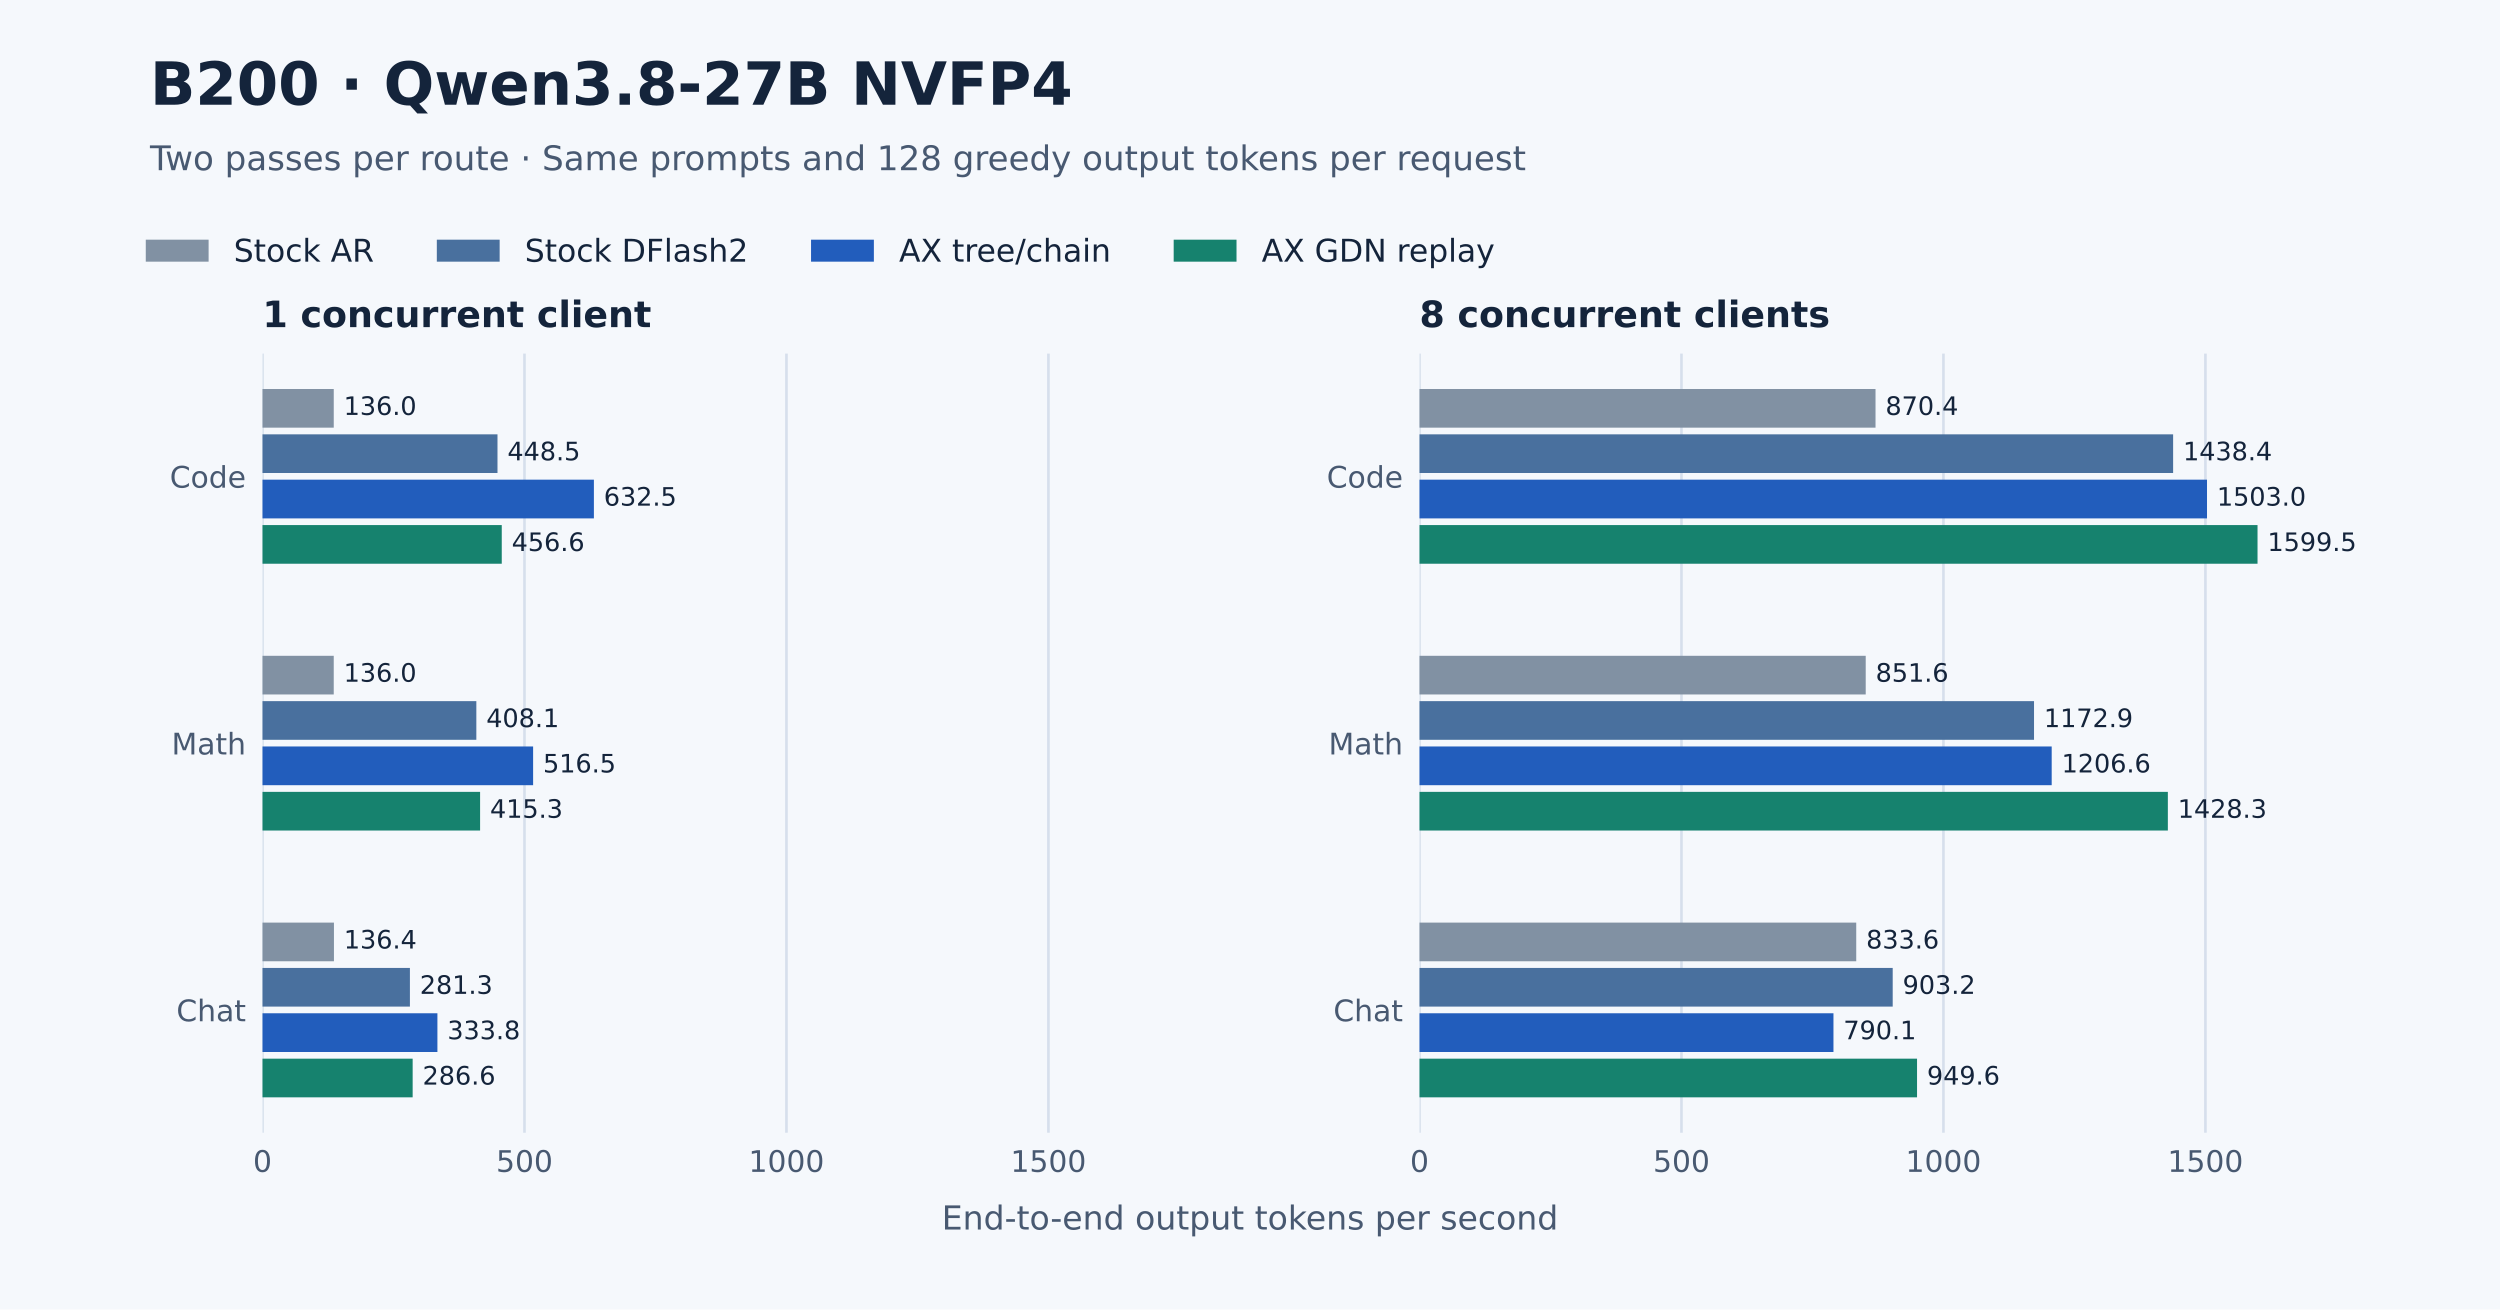
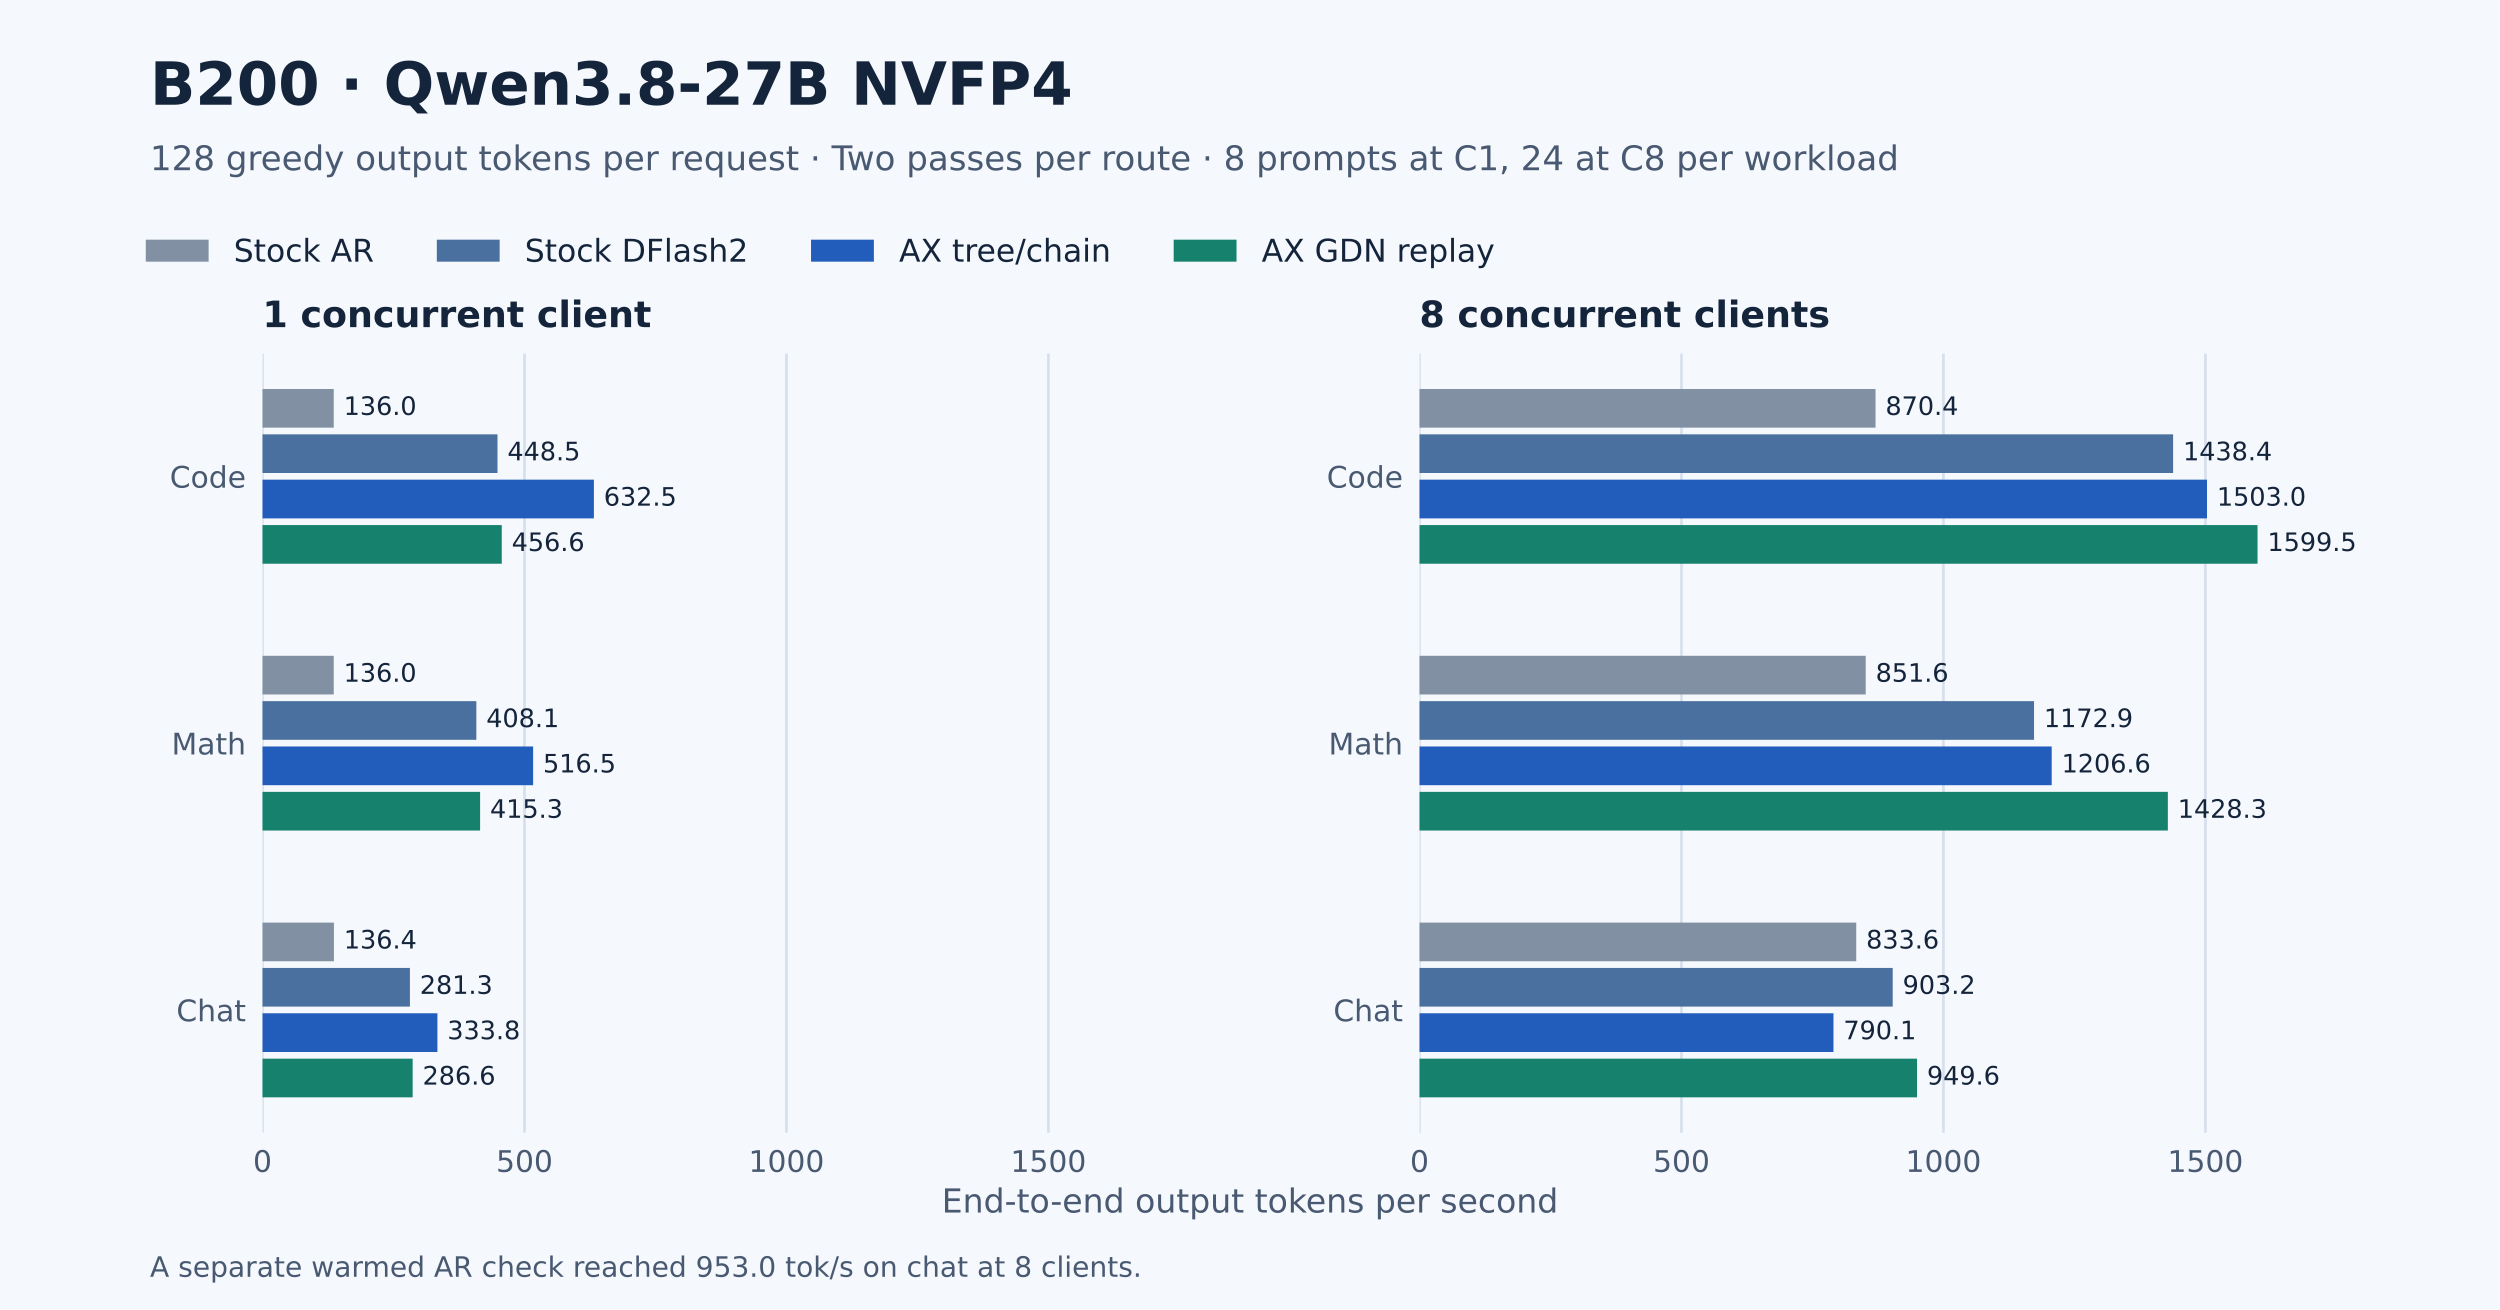
<svg xmlns="http://www.w3.org/2000/svg" width="756pt" height="396pt" viewBox="0 0 756 396" version="1.1">
  <defs>
    <style type="text/css">*{stroke-linejoin: round; stroke-linecap: butt}</style>
  </defs>
  <g id="figure_1">
    <g id="patch_1">
      <path d="M 0 396 L 756 396 L 756 0 L 0 0 z " style="fill: #f5f8fc" />
    </g>
    <g id="axes_1">
      <g id="patch_2">
        <path d="M 79.38 342.54 L 375.885 342.54 L 375.885 106.92 L 79.38 106.92 z " style="fill: #f5f8fc" />
      </g>
      <g id="matplotlib.axis_1">
        <g id="xtick_1">
          <g id="line2d_1">
            <path d="M 79.38 342.54 L 79.38 106.92 " clip-path="url(#p0b2fbe226b)" style="fill: none; stroke: #d6dfec; stroke-width: 0.8; stroke-linecap: square" />
          </g>
          <g id="line2d_2" />
          <g id="text_1">
            <text style="font-size: 9px; font-family: 'DejaVu Sans'; text-anchor: middle; fill: #485971" x="79.38" y="354.378" transform="rotate(-0 79.38 354.3779)">0</text>
          </g>
        </g>
        <g id="xtick_2">
          <g id="line2d_3">
            <path d="M 158.601 342.54 L 158.601 106.92 " clip-path="url(#p0b2fbe226b)" style="fill: none; stroke: #d6dfec; stroke-width: 0.8; stroke-linecap: square" />
          </g>
          <g id="line2d_4" />
          <g id="text_2">
            <text style="font-size: 9px; font-family: 'DejaVu Sans'; text-anchor: middle; fill: #485971" x="158.601" y="354.378" transform="rotate(-0 158.601 354.3779)">500</text>
          </g>
        </g>
        <g id="xtick_3">
          <g id="line2d_5">
            <path d="M 237.822 342.54 L 237.822 106.92 " clip-path="url(#p0b2fbe226b)" style="fill: none; stroke: #d6dfec; stroke-width: 0.8; stroke-linecap: square" />
          </g>
          <g id="line2d_6" />
          <g id="text_3">
            <text style="font-size: 9px; font-family: 'DejaVu Sans'; text-anchor: middle; fill: #485971" x="237.822" y="354.378" transform="rotate(-0 237.8221 354.3779)">1000</text>
          </g>
        </g>
        <g id="xtick_4">
          <g id="line2d_7">
            <path d="M 317.043 342.54 L 317.043 106.92 " clip-path="url(#p0b2fbe226b)" style="fill: none; stroke: #d6dfec; stroke-width: 0.8; stroke-linecap: square" />
          </g>
          <g id="line2d_8" />
          <g id="text_4">
            <text style="font-size: 9px; font-family: 'DejaVu Sans'; text-anchor: middle; fill: #485971" x="317.043" y="354.378" transform="rotate(-0 317.0431 354.3779)">1500</text>
          </g>
        </g>
      </g>
      <g id="matplotlib.axis_2">
        <g id="ytick_1">
          <g id="line2d_9" />
          <g id="text_5">
            <text style="font-size: 9px; font-family: 'DejaVu Sans'; text-anchor: end; fill: #485971" x="74.38" y="147.471" transform="rotate(-0 74.38 147.4713)">Code</text>
          </g>
        </g>
        <g id="ytick_2">
          <g id="line2d_10" />
          <g id="text_6">
            <text style="font-size: 9px; font-family: 'DejaVu Sans'; text-anchor: end; fill: #485971" x="74.38" y="228.149" transform="rotate(-0 74.38 228.1493)">Math</text>
          </g>
        </g>
        <g id="ytick_3">
          <g id="line2d_11" />
          <g id="text_7">
            <text style="font-size: 9px; font-family: 'DejaVu Sans'; text-anchor: end; fill: #485971" x="74.38" y="308.827" transform="rotate(-0 74.38 308.8273)">Chat</text>
          </g>
        </g>
      </g>
      <g id="patch_3">
        <path d="M 79.38 117.63 L 100.927 117.63 L 100.927 129.328 L 79.38 129.328 z " clip-path="url(#p0b2fbe226b)" style="fill: #8191a3" />
      </g>
      <g id="patch_4">
        <path d="M 79.38 198.308 L 100.922 198.308 L 100.922 210.006 L 79.38 210.006 z " clip-path="url(#p0b2fbe226b)" style="fill: #8191a3" />
      </g>
      <g id="patch_5">
        <path d="M 79.38 278.986 L 100.986 278.986 L 100.986 290.684 L 79.38 290.684 z " clip-path="url(#p0b2fbe226b)" style="fill: #8191a3" />
      </g>
      <g id="patch_6">
        <path d="M 79.38 131.345 L 150.44 131.345 L 150.44 143.044 L 79.38 143.044 z " clip-path="url(#p0b2fbe226b)" style="fill: #49709e" />
      </g>
      <g id="patch_7">
        <path d="M 79.38 212.023 L 144.045 212.023 L 144.045 223.722 L 79.38 223.722 z " clip-path="url(#p0b2fbe226b)" style="fill: #49709e" />
      </g>
      <g id="patch_8">
        <path d="M 79.38 292.701 L 123.957 292.701 L 123.957 304.399 L 79.38 304.399 z " clip-path="url(#p0b2fbe226b)" style="fill: #49709e" />
      </g>
      <g id="patch_9">
        <path d="M 79.38 145.061 L 179.595 145.061 L 179.595 156.759 L 79.38 156.759 z " clip-path="url(#p0b2fbe226b)" style="fill: #225dbc" />
      </g>
      <g id="patch_10">
        <path d="M 79.38 225.738 L 161.214 225.738 L 161.214 237.437 L 79.38 237.437 z " clip-path="url(#p0b2fbe226b)" style="fill: #225dbc" />
      </g>
      <g id="patch_11">
        <path d="M 79.38 306.416 L 132.273 306.416 L 132.273 318.115 L 79.38 318.115 z " clip-path="url(#p0b2fbe226b)" style="fill: #225dbc" />
      </g>
      <g id="patch_12">
        <path d="M 79.38 158.776 L 151.732 158.776 L 151.732 170.474 L 79.38 170.474 z " clip-path="url(#p0b2fbe226b)" style="fill: #16826e" />
      </g>
      <g id="patch_13">
        <path d="M 79.38 239.454 L 145.18 239.454 L 145.18 251.152 L 79.38 251.152 z " clip-path="url(#p0b2fbe226b)" style="fill: #16826e" />
      </g>
      <g id="patch_14">
        <path d="M 79.38 320.132 L 124.787 320.132 L 124.787 331.83 L 79.38 331.83 z " clip-path="url(#p0b2fbe226b)" style="fill: #16826e" />
      </g>
      <g id="text_8">
        <text style="font-size: 7.7px; font-family: 'DejaVu Sans'; text-anchor: start; fill: #14243b" x="103.927" y="125.479" transform="rotate(-0 103.9265 125.4793)">136.0</text>
      </g>
      <g id="text_9">
        <text style="font-size: 7.7px; font-family: 'DejaVu Sans'; text-anchor: start; fill: #14243b" x="103.922" y="206.157" transform="rotate(-0 103.9224 206.1573)">136.0</text>
      </g>
      <g id="text_10">
        <text style="font-size: 7.7px; font-family: 'DejaVu Sans'; text-anchor: start; fill: #14243b" x="103.986" y="286.835" transform="rotate(-0 103.9858 286.8353)">136.4</text>
      </g>
      <g id="text_11">
        <text style="font-size: 7.7px; font-family: 'DejaVu Sans'; text-anchor: start; fill: #14243b" x="153.44" y="139.195" transform="rotate(-0 153.4405 139.1946)">448.5</text>
      </g>
      <g id="text_12">
        <text style="font-size: 7.7px; font-family: 'DejaVu Sans'; text-anchor: start; fill: #14243b" x="147.045" y="219.873" transform="rotate(-0 147.045 219.8726)">408.1</text>
      </g>
      <g id="text_13">
        <text style="font-size: 7.7px; font-family: 'DejaVu Sans'; text-anchor: start; fill: #14243b" x="126.957" y="300.551" transform="rotate(-0 126.9569 300.5505)">281.3</text>
      </g>
      <g id="text_14">
        <text style="font-size: 7.7px; font-family: 'DejaVu Sans'; text-anchor: start; fill: #14243b" x="182.595" y="152.91" transform="rotate(-0 182.5954 152.9099)">632.5</text>
      </g>
      <g id="text_15">
        <text style="font-size: 7.7px; font-family: 'DejaVu Sans'; text-anchor: start; fill: #14243b" x="164.214" y="233.588" transform="rotate(-0 164.2141 233.5878)">516.5</text>
      </g>
      <g id="text_16">
        <text style="font-size: 7.7px; font-family: 'DejaVu Sans'; text-anchor: start; fill: #14243b" x="135.273" y="314.266" transform="rotate(-0 135.2733 314.2658)">333.8</text>
      </g>
      <g id="text_17">
        <text style="font-size: 7.7px; font-family: 'DejaVu Sans'; text-anchor: start; fill: #14243b" x="154.732" y="166.625" transform="rotate(-0 154.7319 166.6251)">456.6</text>
      </g>
      <g id="text_18">
        <text style="font-size: 7.7px; font-family: 'DejaVu Sans'; text-anchor: start; fill: #14243b" x="148.18" y="247.303" transform="rotate(-0 148.1798 247.3031)">415.3</text>
      </g>
      <g id="text_19">
        <text style="font-size: 7.7px; font-family: 'DejaVu Sans'; text-anchor: start; fill: #14243b" x="127.787" y="327.981" transform="rotate(-0 127.7873 327.981)">286.6</text>
      </g>
      <g id="text_20">
        <text style="font-weight: 700; font-size: 11px; font-family: 'DejaVu Sans'; text-anchor: start; fill: #14243b" x="79.38" y="98.92" transform="rotate(-0 79.38 98.92)">1 concurrent client</text>
      </g>
    </g>
    <g id="axes_2">
      <g id="patch_15">
        <path d="M 429.255 342.54 L 725.76 342.54 L 725.76 106.92 L 429.255 106.92 z " style="fill: #f5f8fc" />
      </g>
      <g id="matplotlib.axis_3">
        <g id="xtick_5">
          <g id="line2d_12">
            <path d="M 429.255 342.54 L 429.255 106.92 " clip-path="url(#p0c62fa1ffc)" style="fill: none; stroke: #d6dfec; stroke-width: 0.8; stroke-linecap: square" />
          </g>
          <g id="line2d_13" />
          <g id="text_21">
            <text style="font-size: 9px; font-family: 'DejaVu Sans'; text-anchor: middle; fill: #485971" x="429.255" y="354.378" transform="rotate(-0 429.2554 354.3779)">0</text>
          </g>
        </g>
        <g id="xtick_6">
          <g id="line2d_14">
            <path d="M 508.476 342.54 L 508.476 106.92 " clip-path="url(#p0c62fa1ffc)" style="fill: none; stroke: #d6dfec; stroke-width: 0.8; stroke-linecap: square" />
          </g>
          <g id="line2d_15" />
          <g id="text_22">
            <text style="font-size: 9px; font-family: 'DejaVu Sans'; text-anchor: middle; fill: #485971" x="508.476" y="354.378" transform="rotate(-0 508.4764 354.3779)">500</text>
          </g>
        </g>
        <g id="xtick_7">
          <g id="line2d_16">
            <path d="M 587.697 342.54 L 587.697 106.92 " clip-path="url(#p0c62fa1ffc)" style="fill: none; stroke: #d6dfec; stroke-width: 0.8; stroke-linecap: square" />
          </g>
          <g id="line2d_17" />
          <g id="text_23">
            <text style="font-size: 9px; font-family: 'DejaVu Sans'; text-anchor: middle; fill: #485971" x="587.697" y="354.378" transform="rotate(-0 587.6975 354.3779)">1000</text>
          </g>
        </g>
        <g id="xtick_8">
          <g id="line2d_18">
            <path d="M 666.918 342.54 L 666.918 106.92 " clip-path="url(#p0c62fa1ffc)" style="fill: none; stroke: #d6dfec; stroke-width: 0.8; stroke-linecap: square" />
          </g>
          <g id="line2d_19" />
          <g id="text_24">
            <text style="font-size: 9px; font-family: 'DejaVu Sans'; text-anchor: middle; fill: #485971" x="666.918" y="354.378" transform="rotate(-0 666.9185 354.3779)">1500</text>
          </g>
        </g>
      </g>
      <g id="matplotlib.axis_4">
        <g id="ytick_4">
          <g id="line2d_20" />
          <g id="text_25">
            <text style="font-size: 9px; font-family: 'DejaVu Sans'; text-anchor: end; fill: #485971" x="424.255" y="147.471" transform="rotate(-0 424.2554 147.4713)">Code</text>
          </g>
        </g>
        <g id="ytick_5">
          <g id="line2d_21" />
          <g id="text_26">
            <text style="font-size: 9px; font-family: 'DejaVu Sans'; text-anchor: end; fill: #485971" x="424.255" y="228.149" transform="rotate(-0 424.2554 228.1493)">Math</text>
          </g>
        </g>
        <g id="ytick_6">
          <g id="line2d_22" />
          <g id="text_27">
            <text style="font-size: 9px; font-family: 'DejaVu Sans'; text-anchor: end; fill: #485971" x="424.255" y="308.827" transform="rotate(-0 424.2554 308.8273)">Chat</text>
          </g>
        </g>
      </g>
      <g id="patch_16">
        <path d="M 429.255 117.63 L 567.16 117.63 L 567.16 129.328 L 429.255 129.328 z " clip-path="url(#p0c62fa1ffc)" style="fill: #8191a3" />
      </g>
      <g id="patch_17">
        <path d="M 429.255 198.308 L 564.192 198.308 L 564.192 210.006 L 429.255 210.006 z " clip-path="url(#p0c62fa1ffc)" style="fill: #8191a3" />
      </g>
      <g id="patch_18">
        <path d="M 429.255 278.986 L 561.327 278.986 L 561.327 290.684 L 429.255 290.684 z " clip-path="url(#p0c62fa1ffc)" style="fill: #8191a3" />
      </g>
      <g id="patch_19">
        <path d="M 429.255 131.345 L 657.152 131.345 L 657.152 143.044 L 429.255 143.044 z " clip-path="url(#p0c62fa1ffc)" style="fill: #49709e" />
      </g>
      <g id="patch_20">
        <path d="M 429.255 212.023 L 615.089 212.023 L 615.089 223.722 L 429.255 223.722 z " clip-path="url(#p0c62fa1ffc)" style="fill: #49709e" />
      </g>
      <g id="patch_21">
        <path d="M 429.255 292.701 L 572.355 292.701 L 572.355 304.399 L 429.255 304.399 z " clip-path="url(#p0c62fa1ffc)" style="fill: #49709e" />
      </g>
      <g id="patch_22">
        <path d="M 429.255 145.061 L 667.399 145.061 L 667.399 156.759 L 429.255 156.759 z " clip-path="url(#p0c62fa1ffc)" style="fill: #225dbc" />
      </g>
      <g id="patch_23">
        <path d="M 429.255 225.738 L 620.433 225.738 L 620.433 237.437 L 429.255 237.437 z " clip-path="url(#p0c62fa1ffc)" style="fill: #225dbc" />
      </g>
      <g id="patch_24">
        <path d="M 429.255 306.416 L 554.438 306.416 L 554.438 318.115 L 429.255 318.115 z " clip-path="url(#p0c62fa1ffc)" style="fill: #225dbc" />
      </g>
      <g id="patch_25">
        <path d="M 429.255 158.776 L 682.678 158.776 L 682.678 170.474 L 429.255 170.474 z " clip-path="url(#p0c62fa1ffc)" style="fill: #16826e" />
      </g>
      <g id="patch_26">
        <path d="M 429.255 239.454 L 655.559 239.454 L 655.559 251.152 L 429.255 251.152 z " clip-path="url(#p0c62fa1ffc)" style="fill: #16826e" />
      </g>
      <g id="patch_27">
        <path d="M 429.255 320.132 L 579.713 320.132 L 579.713 331.83 L 429.255 331.83 z " clip-path="url(#p0c62fa1ffc)" style="fill: #16826e" />
      </g>
      <g id="text_28">
        <text style="font-size: 7.7px; font-family: 'DejaVu Sans'; text-anchor: start; fill: #14243b" x="570.16" y="125.479" transform="rotate(-0 570.1602 125.4793)">870.4</text>
      </g>
      <g id="text_29">
        <text style="font-size: 7.7px; font-family: 'DejaVu Sans'; text-anchor: start; fill: #14243b" x="567.192" y="206.157" transform="rotate(-0 567.1922 206.1573)">851.6</text>
      </g>
      <g id="text_30">
        <text style="font-size: 7.7px; font-family: 'DejaVu Sans'; text-anchor: start; fill: #14243b" x="564.327" y="286.835" transform="rotate(-0 564.3272 286.8353)">833.6</text>
      </g>
      <g id="text_31">
        <text style="font-size: 7.7px; font-family: 'DejaVu Sans'; text-anchor: start; fill: #14243b" x="660.152" y="139.195" transform="rotate(-0 660.1522 139.1946)">1438.4</text>
      </g>
      <g id="text_32">
        <text style="font-size: 7.7px; font-family: 'DejaVu Sans'; text-anchor: start; fill: #14243b" x="618.089" y="219.873" transform="rotate(-0 618.089 219.8726)">1172.9</text>
      </g>
      <g id="text_33">
        <text style="font-size: 7.7px; font-family: 'DejaVu Sans'; text-anchor: start; fill: #14243b" x="575.355" y="300.551" transform="rotate(-0 575.3547 300.5505)">903.2</text>
      </g>
      <g id="text_34">
        <text style="font-size: 7.7px; font-family: 'DejaVu Sans'; text-anchor: start; fill: #14243b" x="670.399" y="152.91" transform="rotate(-0 670.3992 152.9099)">1503.0</text>
      </g>
      <g id="text_35">
        <text style="font-size: 7.7px; font-family: 'DejaVu Sans'; text-anchor: start; fill: #14243b" x="623.433" y="233.588" transform="rotate(-0 623.4326 233.5878)">1206.6</text>
      </g>
      <g id="text_36">
        <text style="font-size: 7.7px; font-family: 'DejaVu Sans'; text-anchor: start; fill: #14243b" x="557.438" y="314.266" transform="rotate(-0 557.438 314.2658)">790.1</text>
      </g>
      <g id="text_37">
        <text style="font-size: 7.7px; font-family: 'DejaVu Sans'; text-anchor: start; fill: #14243b" x="685.678" y="166.625" transform="rotate(-0 685.6781 166.6251)">1599.5</text>
      </g>
      <g id="text_38">
        <text style="font-size: 7.7px; font-family: 'DejaVu Sans'; text-anchor: start; fill: #14243b" x="658.559" y="247.303" transform="rotate(-0 658.5593 247.3031)">1428.3</text>
      </g>
      <g id="text_39">
        <text style="font-size: 7.7px; font-family: 'DejaVu Sans'; text-anchor: start; fill: #14243b" x="582.713" y="327.981" transform="rotate(-0 582.7127 327.981)">949.6</text>
      </g>
      <g id="text_40">
        <text style="font-weight: 700; font-size: 11px; font-family: 'DejaVu Sans'; text-anchor: start; fill: #14243b" x="429.255" y="98.92" transform="rotate(-0 429.2554 98.92)">8 concurrent clients</text>
      </g>
    </g>
    <g id="text_41">
      <text style="font-weight: 700; font-size: 18px; font-family: 'DejaVu Sans'; text-anchor: start; fill: #14243b" x="45.36" y="31.68" transform="rotate(-0 45.36 31.68)">B200 · Qwen3.8-27B NVFP4</text>
    </g>
    <g id="text_42">
-       <text style="font-size: 10.3px; font-family: 'DejaVu Sans'; text-anchor: start; fill: #485971" x="45.36" y="51.48" transform="rotate(-0 45.36 51.48)">Two passes per route · Same prompts and 128 greedy output tokens per request</text>
+       <text style="font-size: 10.3px; font-family: 'DejaVu Sans'; text-anchor: start; fill: #485971" x="45.36" y="51.48" transform="rotate(-0 45.36 51.48)">128 greedy output tokens per request · Two passes per route · 8 prompts at C1, 24 at C8 per workload</text>
    </g>
    <g id="text_43">
-       <text style="font-size: 10px; font-family: 'DejaVu Sans'; text-anchor: middle; fill: #485971" x="378" y="371.818" transform="rotate(-0 378 371.8177)">End-to-end output tokens per second</text>
+       <text style="font-size: 10px; font-family: 'DejaVu Sans'; text-anchor: middle; fill: #485971" x="378" y="366.67" transform="rotate(-0 378 366.6697)">End-to-end output tokens per second</text>
+     </g>
+     <g id="text_44">
+       <text style="font-size: 8.5px; font-family: 'DejaVu Sans'; text-anchor: start; fill: #485971" x="45.36" y="386.1" transform="rotate(-0 45.36 386.1)">A separate warmed AR check reached 953.0 tok/s on chat at 8 clients.</text>
    </g>
    <g id="legend_1">
      <g id="patch_28">
        <path d="M 44.082 79.129 L 63.082 79.129 L 63.082 72.479 L 44.082 72.479 z " style="fill: #8191a3" />
      </g>
-       <g id="text_44">
+       <g id="text_45">
        <text style="font-size: 9.5px; font-family: 'DejaVu Sans'; text-anchor: start; fill: #14243b" x="70.682" y="79.129" transform="rotate(-0 70.682 79.12852)">Stock AR</text>
      </g>
      <g id="patch_29">
        <path d="M 132.094 79.129 L 151.094 79.129 L 151.094 72.479 L 132.094 72.479 z " style="fill: #49709e" />
      </g>
-       <g id="text_45">
+       <g id="text_46">
        <text style="font-size: 9.5px; font-family: 'DejaVu Sans'; text-anchor: start; fill: #14243b" x="158.694" y="79.129" transform="rotate(-0 158.6936 79.12852)">Stock DFlash2</text>
      </g>
      <g id="patch_30">
        <path d="M 245.259 79.129 L 264.259 79.129 L 264.259 72.479 L 245.259 72.479 z " style="fill: #225dbc" />
      </g>
-       <g id="text_46">
+       <g id="text_47">
        <text style="font-size: 9.5px; font-family: 'DejaVu Sans'; text-anchor: start; fill: #14243b" x="271.859" y="79.129" transform="rotate(-0 271.8593 79.12852)">AX tree/chain</text>
      </g>
      <g id="patch_31">
        <path d="M 354.922 79.129 L 373.922 79.129 L 373.922 72.479 L 354.922 72.479 z " style="fill: #16826e" />
      </g>
-       <g id="text_47">
+       <g id="text_48">
        <text style="font-size: 9.5px; font-family: 'DejaVu Sans'; text-anchor: start; fill: #14243b" x="381.522" y="79.129" transform="rotate(-0 381.522 79.12852)">AX GDN replay</text>
      </g>
    </g>
  </g>
  <defs>
    <clipPath id="p0b2fbe226b">
      <rect x="79.38" y="106.92" width="296.505" height="235.62" />
    </clipPath>
    <clipPath id="p0c62fa1ffc">
      <rect x="429.255" y="106.92" width="296.505" height="235.62" />
    </clipPath>
  </defs>
</svg>
